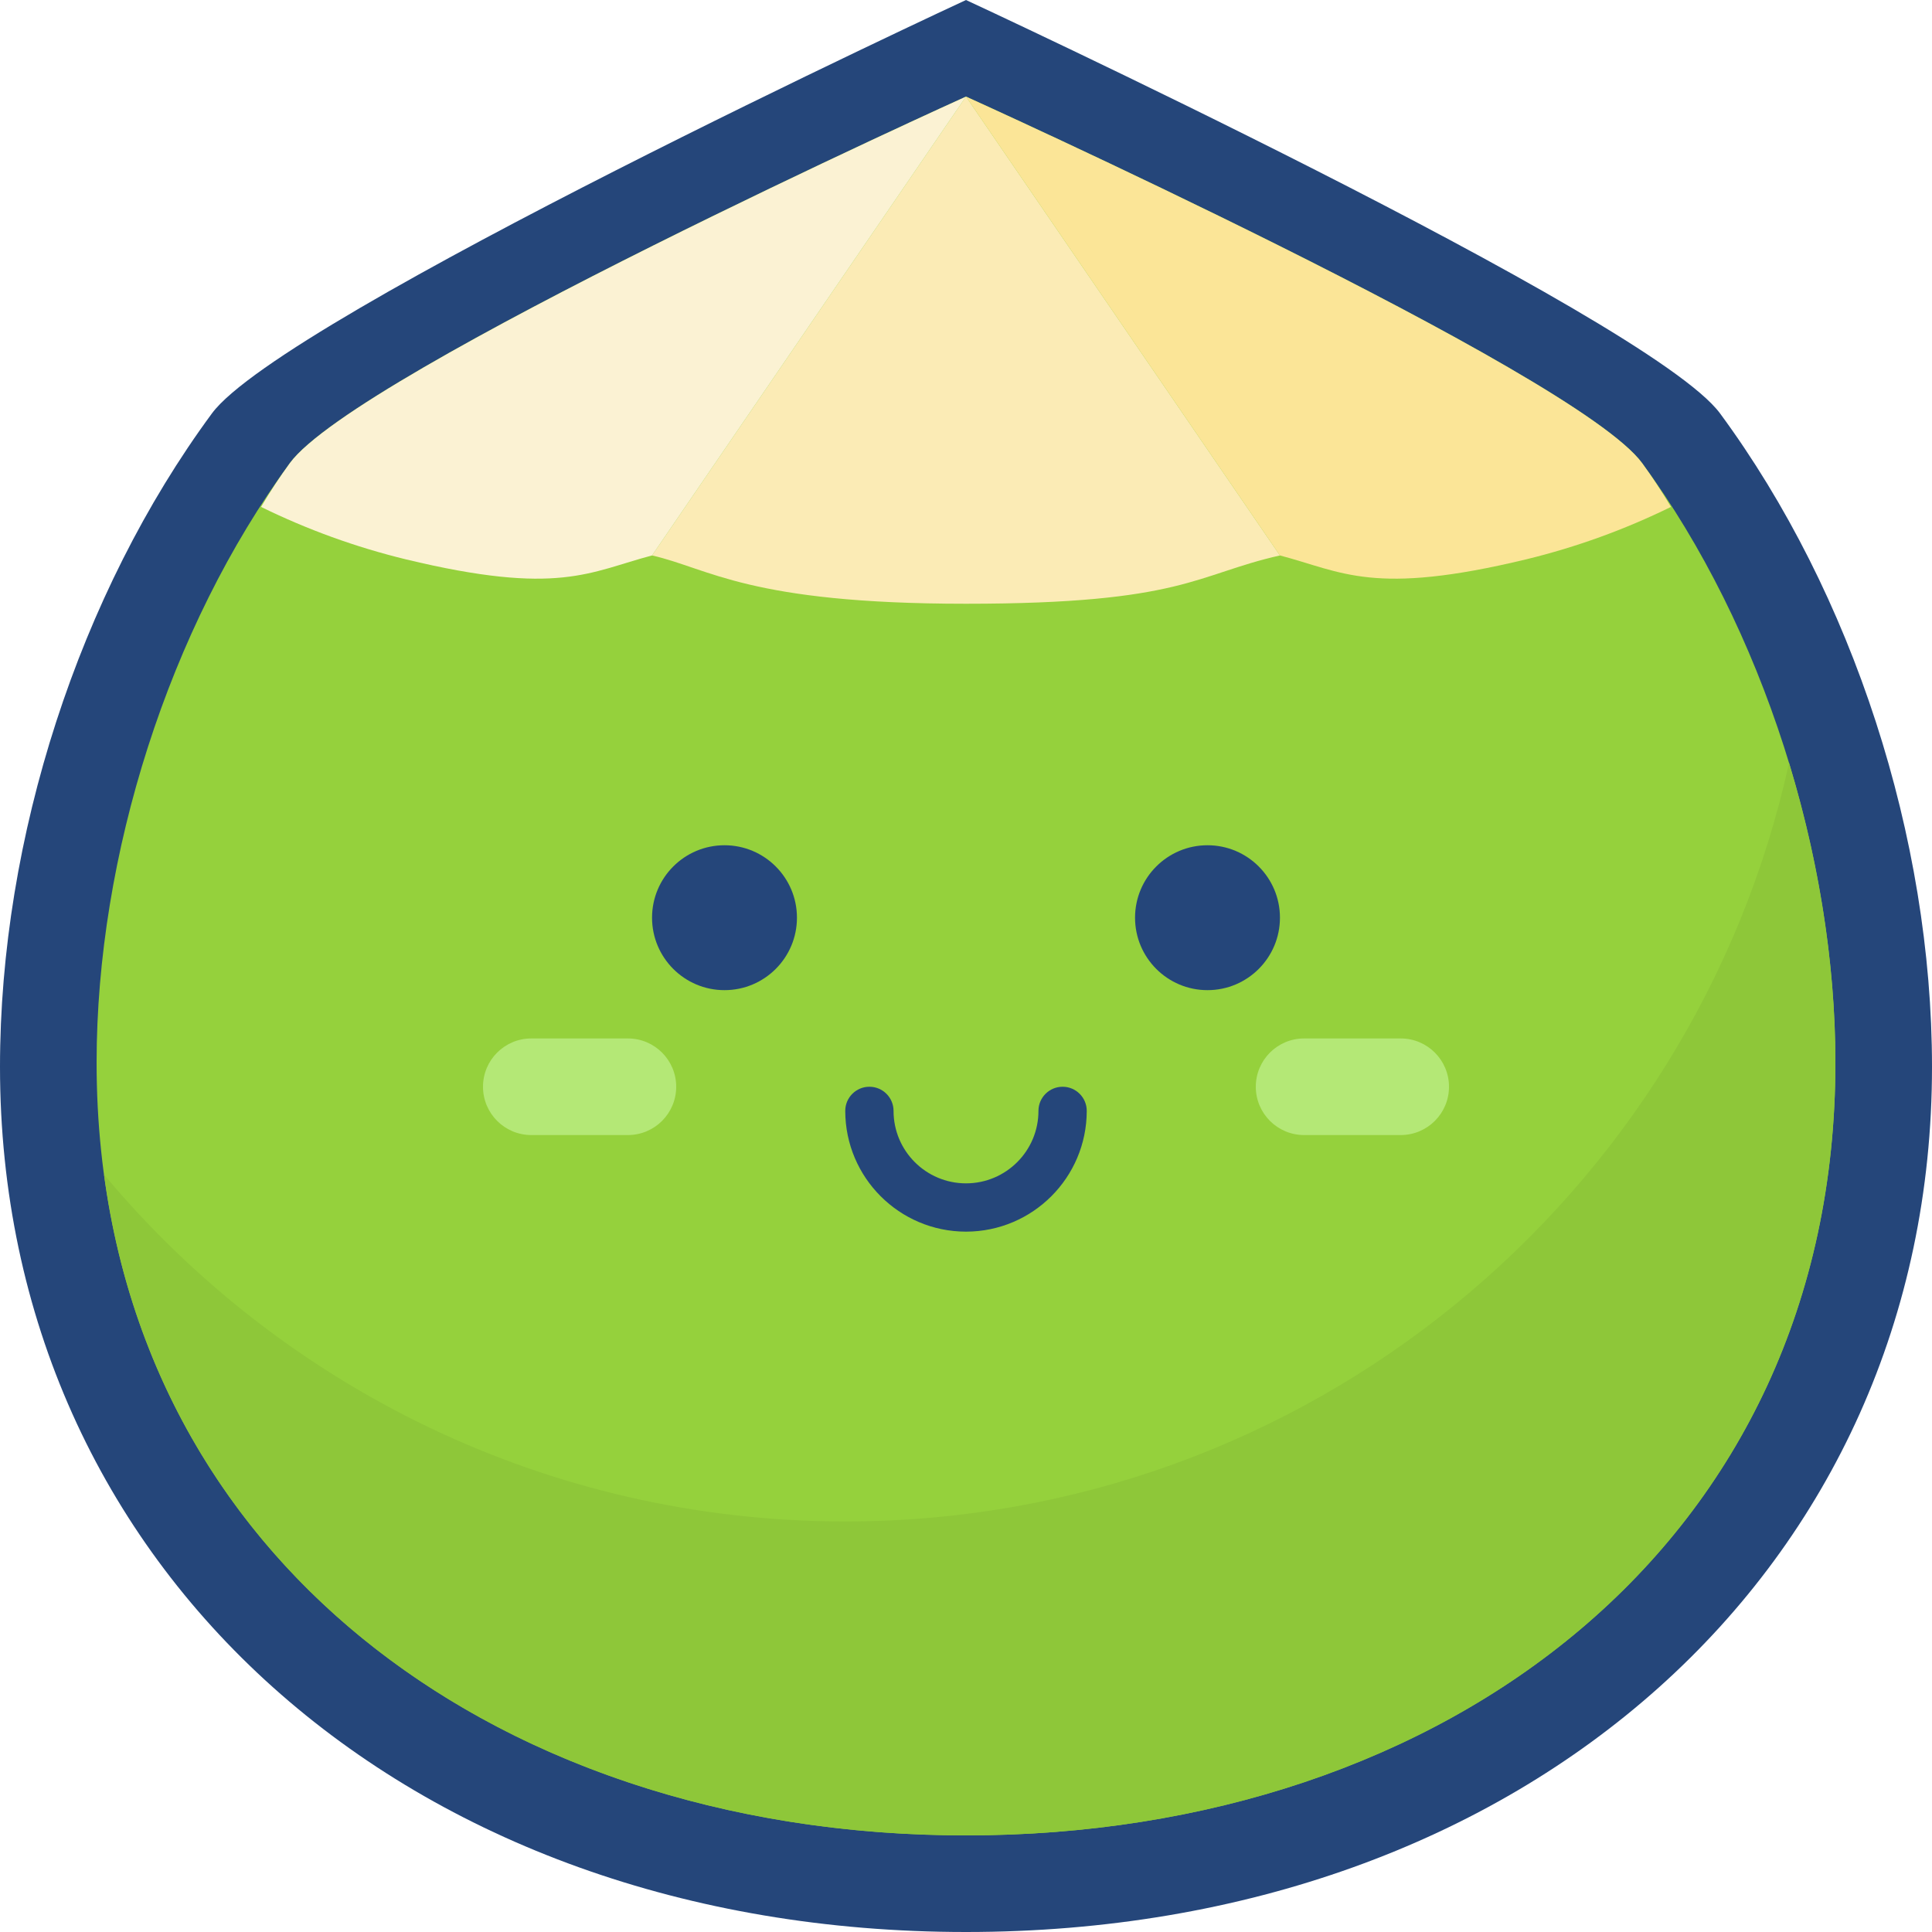
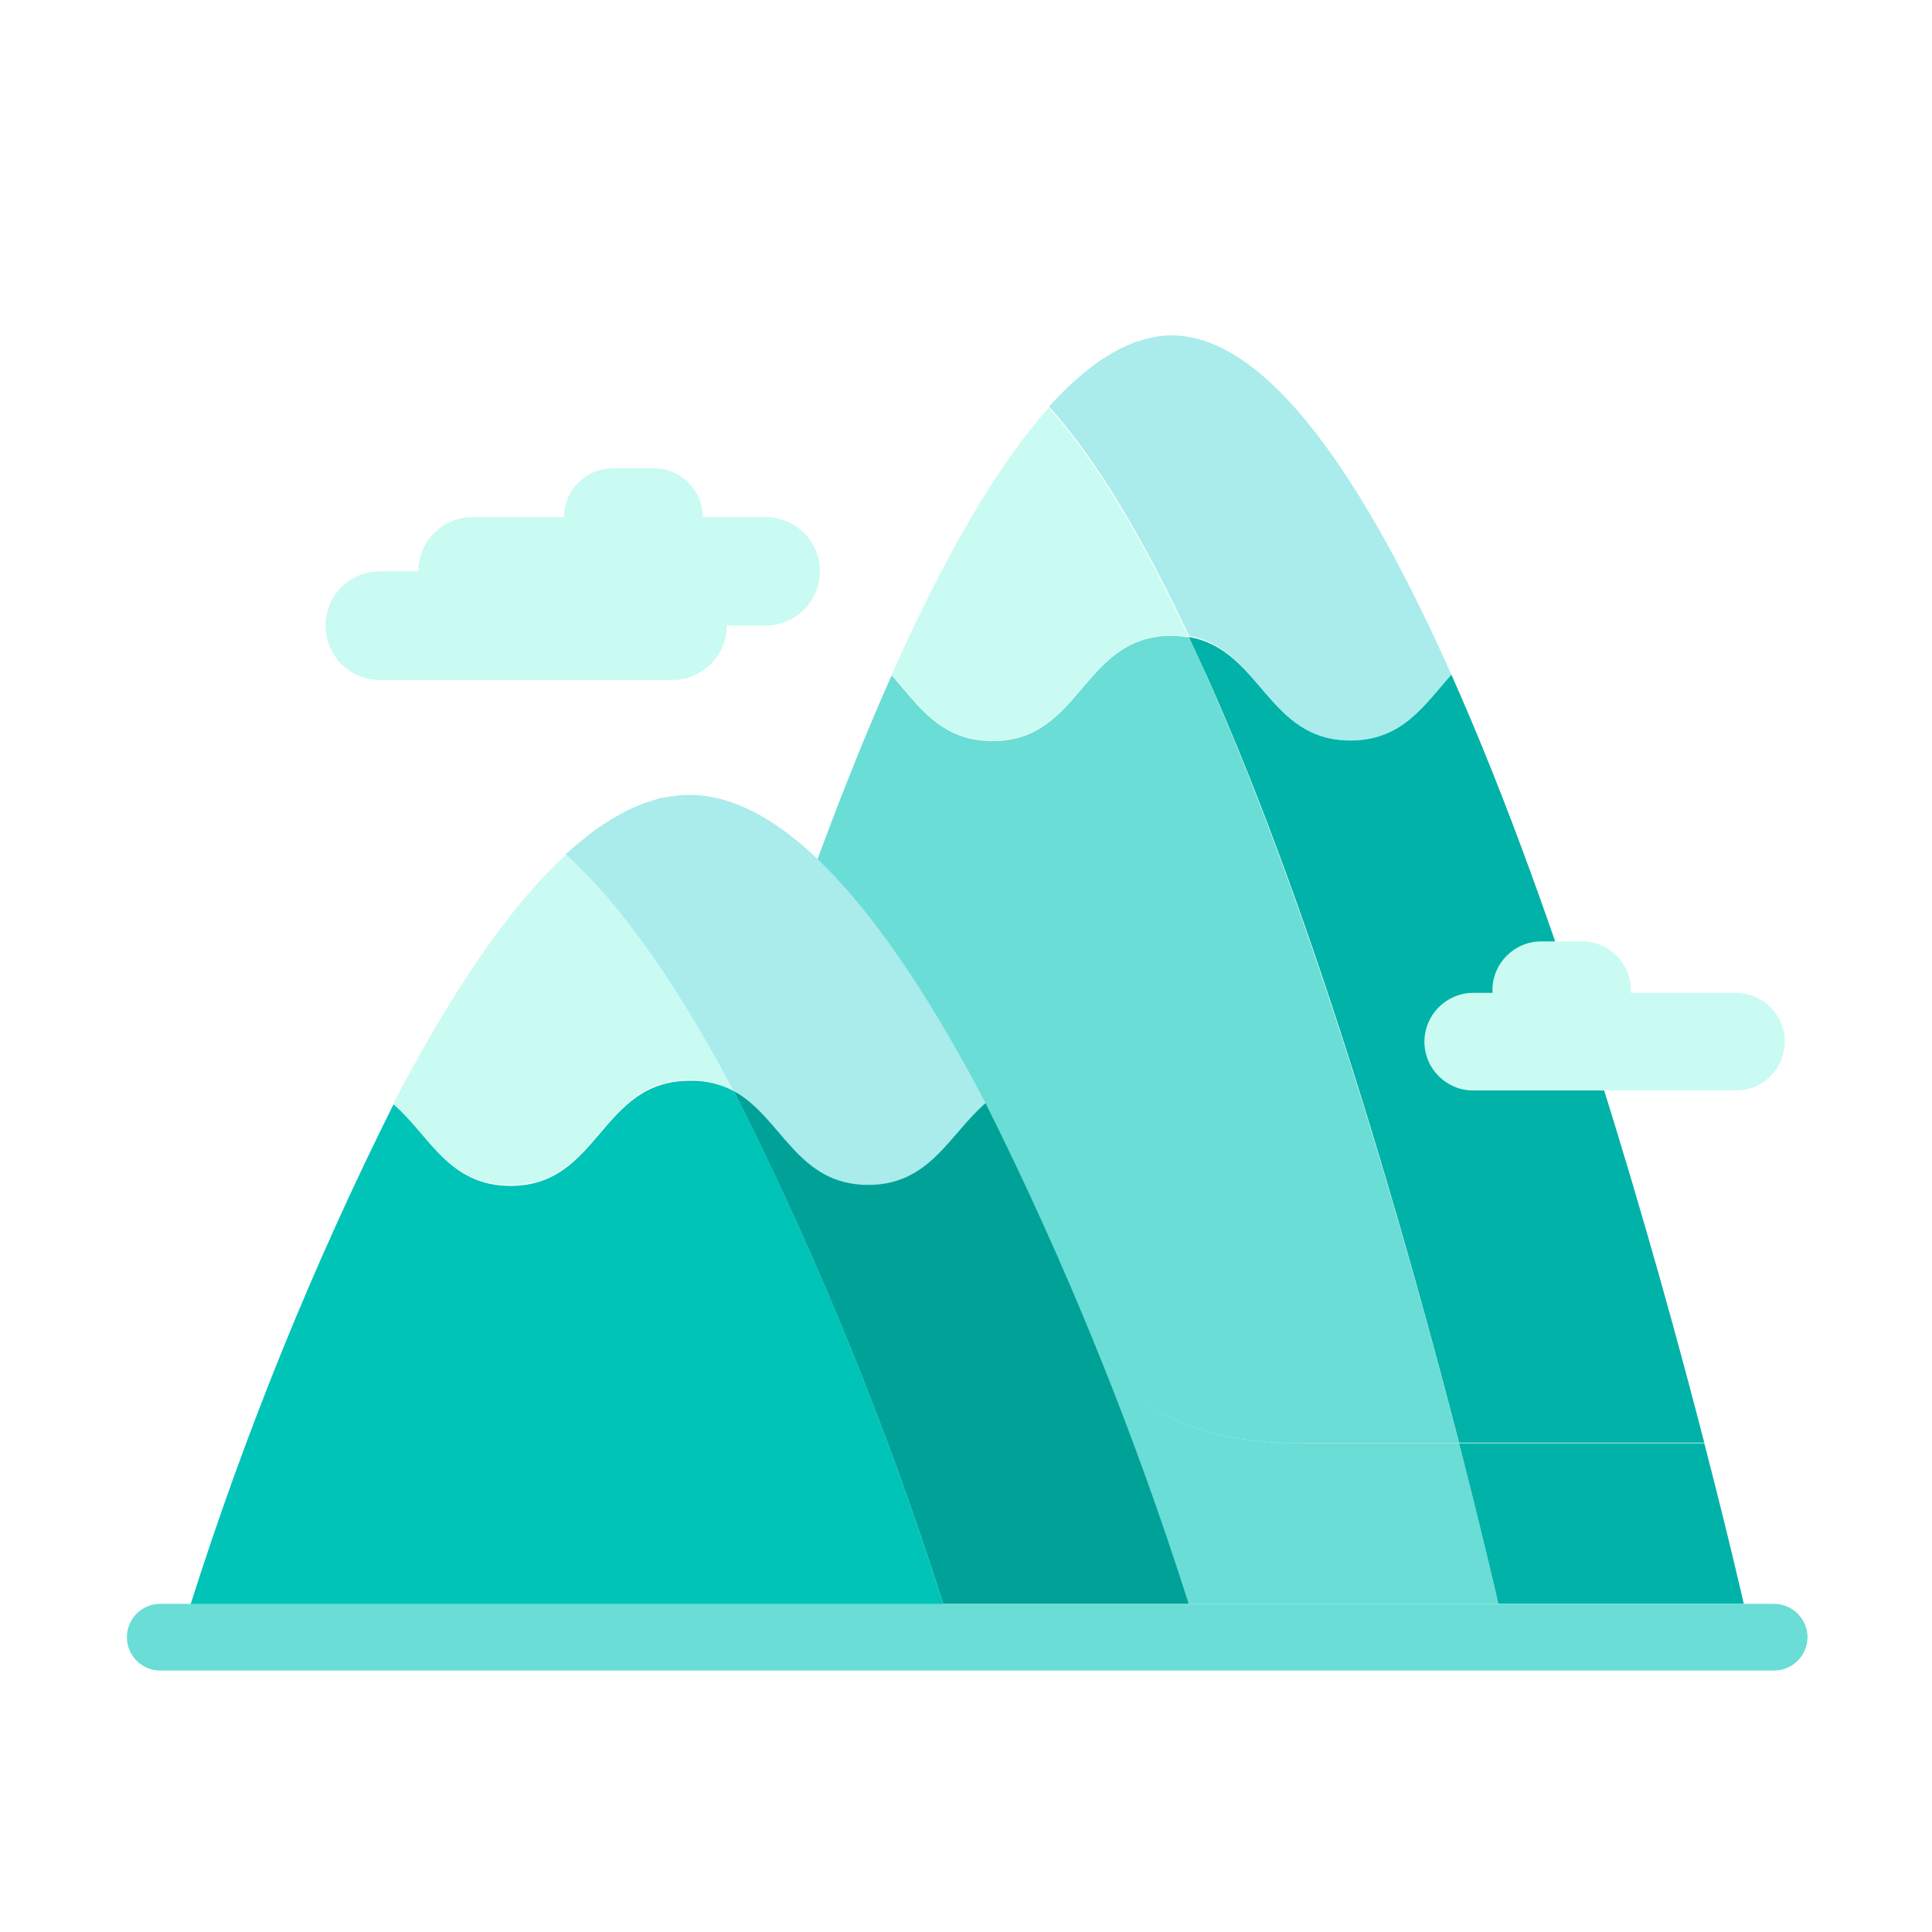
- <svg xmlns="http://www.w3.org/2000/svg" t="1676377940603" class="icon" viewBox="0 0 1024 1024" version="1.1" p-id="20865" width="128" height="128">
-   <path d="M512 1024C215.326 1024 0 831.143 0 565.429c0-121.371 41.977-250.823 112.309-346.286C150.08 167.874 512 0 512 0s361.92 167.874 399.691 219.154c70.331 95.451 112.309 224.903 112.309 346.286C1024 831.143 808.674 1024 512 1024z" fill="#25467A" p-id="20866" />
-   <path d="M972.8 563.2c0 254.469-206.331 409.6-460.8 409.6S51.2 817.669 51.2 563.2c0-109.714 38.4-230.4 102.4-317.714 35.429-48.389 358.4-194.286 358.4-194.286s322.949 145.92 358.4 194.286c64 87.314 102.4 208.023 102.4 317.714z" fill="#95D13C" p-id="20867" />
-   <path d="M972.8 563.2c0 254.469-206.331 409.6-460.8 409.6-233.989 0-427.429-131.2-456.834-350.206C148.994 734.971 290.171 806.4 448 806.4c244.994 0 449.794-172.16 500.229-402.046 15.863 52.354 24.571 106.88 24.571 158.846z" fill="#8EC739" p-id="20868" />
-   <path d="M512 652.8a64.069 64.069 0 0 1-64-64 12.8 12.8 0 1 1 25.6 0 38.4 38.4 0 0 0 76.8 0 12.8 12.8 0 1 1 25.6 0 64.069 64.069 0 0 1-64 64z" fill="#25467A" p-id="20869" />
-   <path d="M384 486.4m-38.4 0a38.4 38.4 0 1 0 76.8 0 38.4 38.4 0 1 0-76.8 0Z" fill="#25467A" p-id="20870" />
-   <path d="M640 486.4m-38.4 0a38.4 38.4 0 1 0 76.8 0 38.4 38.4 0 1 0-76.8 0Z" fill="#25467A" p-id="20871" />
-   <path d="M332.8 550.4h-51.2a25.6 25.6 0 0 0 0 51.2h51.2a25.6 25.6 0 1 0 0-51.2zM742.4 550.4h-51.2a25.6 25.6 0 0 0 0 51.2h51.2a25.6 25.6 0 0 0 0-51.2z" fill="#B4E876" p-id="20872" />
-   <path d="M512 51.2L345.6 294.4c30.251 6.857 51.2 25.6 166.4 25.6s121.726-15.543 166.4-25.6z" fill="#FBEBB5" p-id="20873" />
-   <path d="M512 51.2L345.6 294.4c-33.143 8.709-49.406 21.634-130.56 2.046a375.406 375.406 0 0 1-76.674-27.771c4.869-8.194 9.989-16 15.234-23.166C189.051 197.12 512 51.2 512 51.2z" fill="#FBF2D3" p-id="20874" />
-   <path d="M512 51.2l166.4 243.2c33.143 8.709 49.406 21.634 130.56 2.046a375.406 375.406 0 0 0 76.674-27.771c-4.869-8.194-9.989-16-15.234-23.166C834.949 197.12 512 51.2 512 51.2z" fill="#FBE597" p-id="20875" />
+ <svg xmlns="http://www.w3.org/2000/svg" t="1676586801873" class="icon" viewBox="0 0 1024 1024" version="1.1" p-id="16505" width="128" height="128">
+   <path d="M577.975 195.259a162.568 162.568 0 0 0-21.926 20.642 162.568 162.568 0 0 1 21.926-20.642zM526.123 392.494c47.407 0 47.407-55.802 94.815-55.802a52.444 52.444 0 0 1 9.086 0.889c-23.506-50.173-48.494-92.938-74.173-121.481-28.938 32.296-57.086 82.765-83.259 141.531 14.222 15.802 25.778 34.864 53.531 34.864z" fill="#C9FBF2" p-id="16506" />
+   <path d="M688.593 764.938c-91.852 0-108.642-53.728-108.642-53.728h-227.16c-22.222 81.383-35.16 138.864-35.16 138.864h476.543s-7.506-33.284-20.84-85.136z" fill="#6ADDD6" p-id="16507" />
+   <path d="M688.593 764.938h84.741c-26.37-101.926-75.259-275.358-134.123-407.309-2.963-6.815-6.123-13.531-9.185-19.753a52.444 52.444 0 0 0-9.086-0.889c-47.407 0-47.407 55.802-94.815 55.802-27.753 0-39.506-19.062-53.531-34.864-49.383 110.914-91.951 251.16-119.802 353.58h227.16s16.79 53.432 108.642 53.432z" fill="#6ADDD6" p-id="16508" />
+   <path d="M715.753 392.494c27.753 0 39.506-19.062 53.531-34.864C723.753 255.506 672.395 177.778 620.938 177.778a56.198 56.198 0 0 0-8.988 0.79l-3.16 0.79a36.543 36.543 0 0 0-5.63 1.58c-1.383 0-2.765 0.988-4.049 1.481l-4.741 2.074-4.543 2.469c-1.383 0.691-2.667 1.58-3.951 2.37a58.37 58.37 0 0 0-5.136 3.457l-2.765 2.074a162.568 162.568 0 0 0-21.926 20.642c25.679 28.543 50.667 71.309 74.173 121.481 38.321 7.21 41.383 55.506 85.531 55.506z" fill="#A9ECEB" p-id="16509" />
+   <path d="M773.333 764.938c13.333 51.852 20.84 85.136 20.84 85.136h130.074s-7.506-33.284-20.938-85.136zM715.753 392.494c-44.148 0-47.21-48.296-85.728-54.914 3.062 6.519 6.222 13.235 9.185 19.753 59.259 131.951 107.753 305.383 134.123 407.309h129.975c-26.272-101.63-75.16-275.062-134.025-407.012-14.222 15.802-25.778 34.864-53.531 34.864z" fill="#00B2A7" p-id="16510" />
+   <path d="M342.617 425.481l4.049-0.79zM332.938 429.531l4.444-1.975zM317.926 438.519a127.309 127.309 0 0 1 11.457-7.012 127.309 127.309 0 0 0-11.457 7.012zM309.235 445.136l6.815-5.333zM300.346 452.741zM352.691 422.716a33.877 33.877 0 0 1 3.358-0.593 33.877 33.877 0 0 0-3.358 0.593zM270.519 628.049c47.407 0 47.407-55.704 94.815-55.704a46.914 46.914 0 0 1 23.407 5.827c-26.864-50.667-56.988-96.593-88.395-125.432-32.79 29.63-64.099 79.012-91.852 132.049 18.667 16.395 29.037 43.259 62.025 43.259z" fill="#C9FBF2" p-id="16511" />
+   <path d="M388.741 578.173A46.914 46.914 0 0 0 365.432 572.84c-47.407 0-47.407 55.704-94.815 55.704-32.988 0-43.062-26.864-62.025-43.259a1832.691 1832.691 0 0 0-107.654 265.284h399.012a1849.481 1849.481 0 0 0-107.654-265.877zM316.049 439.802l1.877-1.284zM307.654 446.42l1.58-1.284zM300.346 452.741zM346.667 424.691c1.975-0.593 4.049-1.086 6.025-1.481-1.975-0.099-4.049 0.395-6.025 1.481zM337.383 427.556l5.235-2.074zM329.383 431.506l3.556-1.975zM356.049 422.123a59.259 59.259 0 0 1 9.877-0.79 59.259 59.259 0 0 0-9.877 0.79z" fill="#00C4B8" p-id="16512" />
+   <path d="M388.741 578.173C414.815 592.593 422.222 628.049 460.247 628.049c32.988 0 43.062-26.864 62.123-43.358C476.543 496.988 421.037 421.333 365.432 421.333a59.259 59.259 0 0 0-9.877 0.79 33.877 33.877 0 0 0-3.358 0.593c-1.975 0-4.049 0.889-6.025 1.481l-4.049 1.284-5.235 2.074-4.444 1.975-3.556 1.975a127.309 127.309 0 0 0-11.457 7.012l-1.877 1.284-6.815 5.333-1.58 1.284c-2.469 1.975-4.84 4.049-7.309 6.321 31.901 28.84 62.025 74.765 88.889 125.432z" fill="#A9ECEB" p-id="16513" />
+   <path d="M522.37 584.691c-19.062 16.494-29.63 43.358-62.123 43.358-38.025 0-45.63-35.654-71.506-49.877l3.556 6.519a1849.481 1849.481 0 0 1 107.654 265.383h130.074a1836.346 1836.346 0 0 0-107.654-265.383z" fill="#00A298" p-id="16514" />
+   <path d="M958.025 867.753a17.778 17.778 0 0 1-17.778 17.679H84.938a17.679 17.679 0 0 1-17.679-17.679 17.679 17.679 0 0 1 17.679-17.679h855.111A17.778 17.778 0 0 1 958.025 867.753z" fill="#6ADDD6" p-id="16515" />
+   <path d="M434.568 302.815a28.741 28.741 0 0 1-29.63 28.741H250.469a28.741 28.741 0 0 1-28.741-28.741 28.741 28.741 0 0 1 28.741-28.741H404.938a28.741 28.741 0 0 1 29.63 28.741z" fill="#C9FBF2" p-id="16516" />
+   <path d="M385.185 331.556a28.84 28.84 0 0 1-28.84 28.84h-155.062a28.741 28.741 0 0 1-28.741-28.84 28.741 28.741 0 0 1 28.741-28.741h154.864A28.84 28.84 0 0 1 385.185 331.556zM945.975 552.099a25.877 25.877 0 0 1-25.877 25.877h-139.259a25.877 25.877 0 0 1-25.877-25.877 25.975 25.975 0 0 1 25.877-25.877h139.259a25.975 25.975 0 0 1 25.877 25.877z" fill="#C9FBF2" p-id="16517" />
+   <path d="M864.395 524.84a25.877 25.877 0 0 1-25.877 25.877h-21.63a25.877 25.877 0 0 1-25.877-25.877 25.877 25.877 0 0 1 25.877-25.877h21.63a25.877 25.877 0 0 1 25.877 25.877zM372.444 274.074a25.877 25.877 0 0 1-25.877 25.877H324.938a25.975 25.975 0 0 1-25.975-25.877 25.877 25.877 0 0 1 25.975-25.877h21.63a25.877 25.877 0 0 1 25.877 25.877z" fill="#C9FBF2" p-id="16518" />
</svg>
